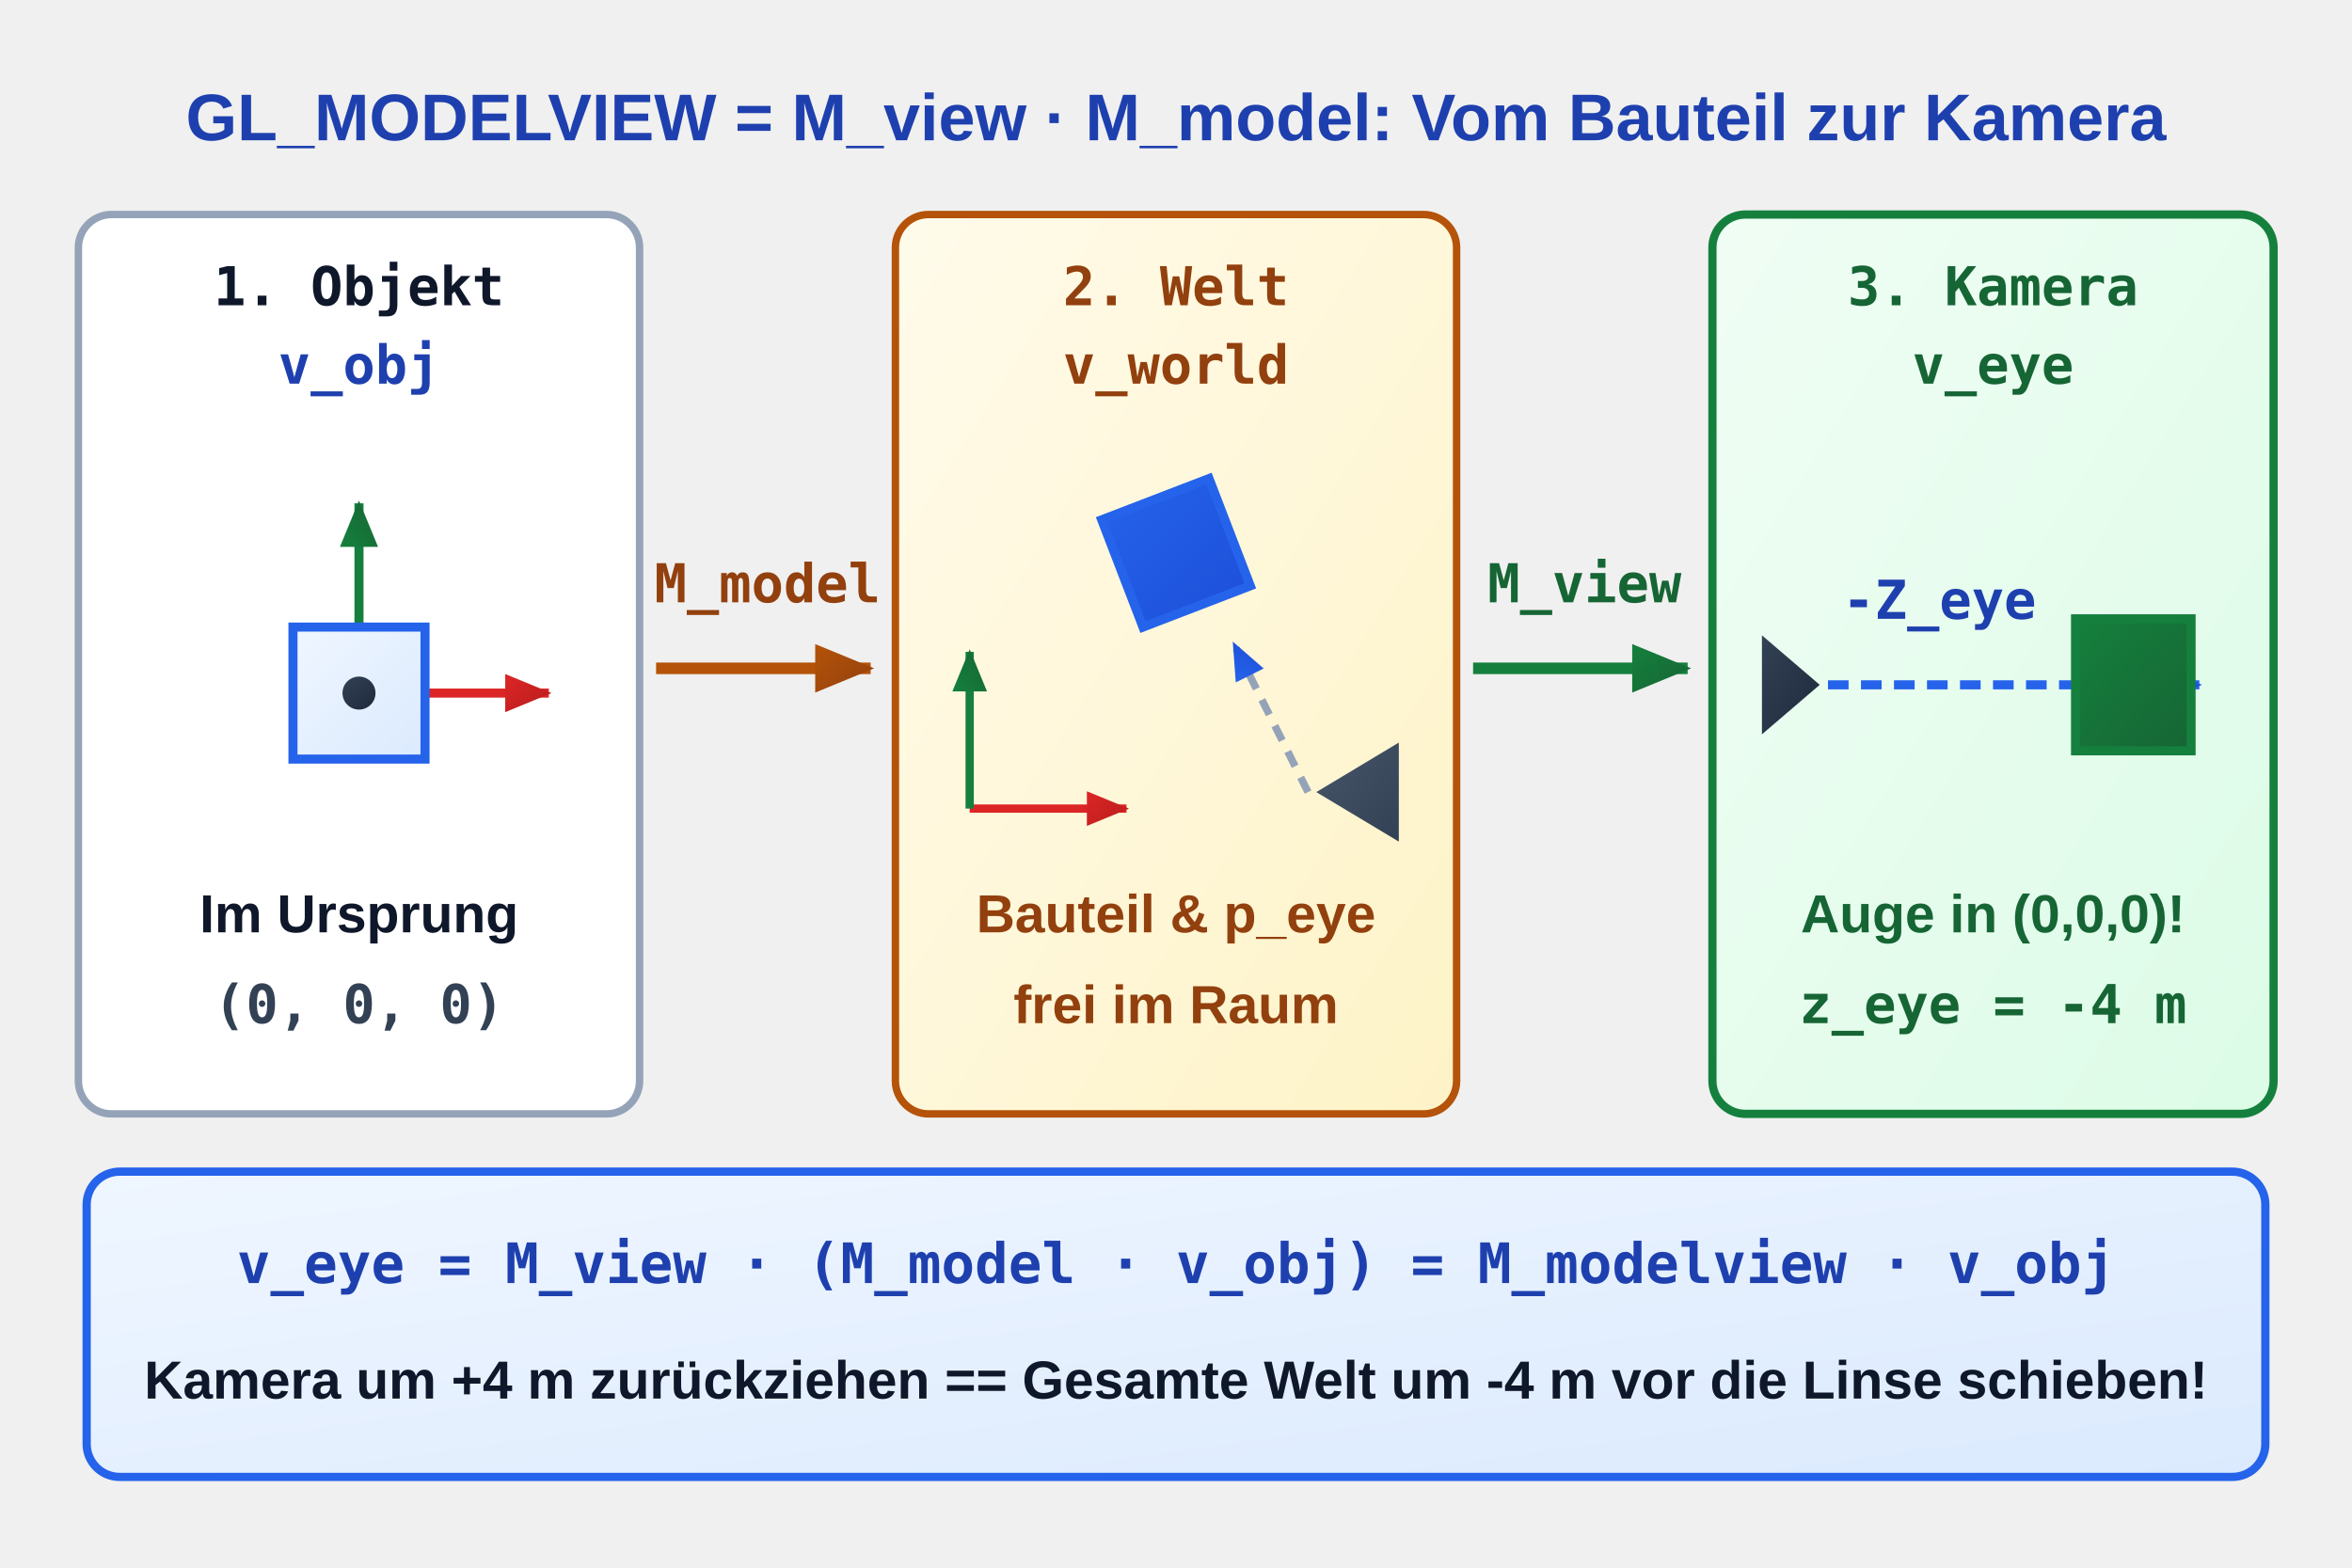
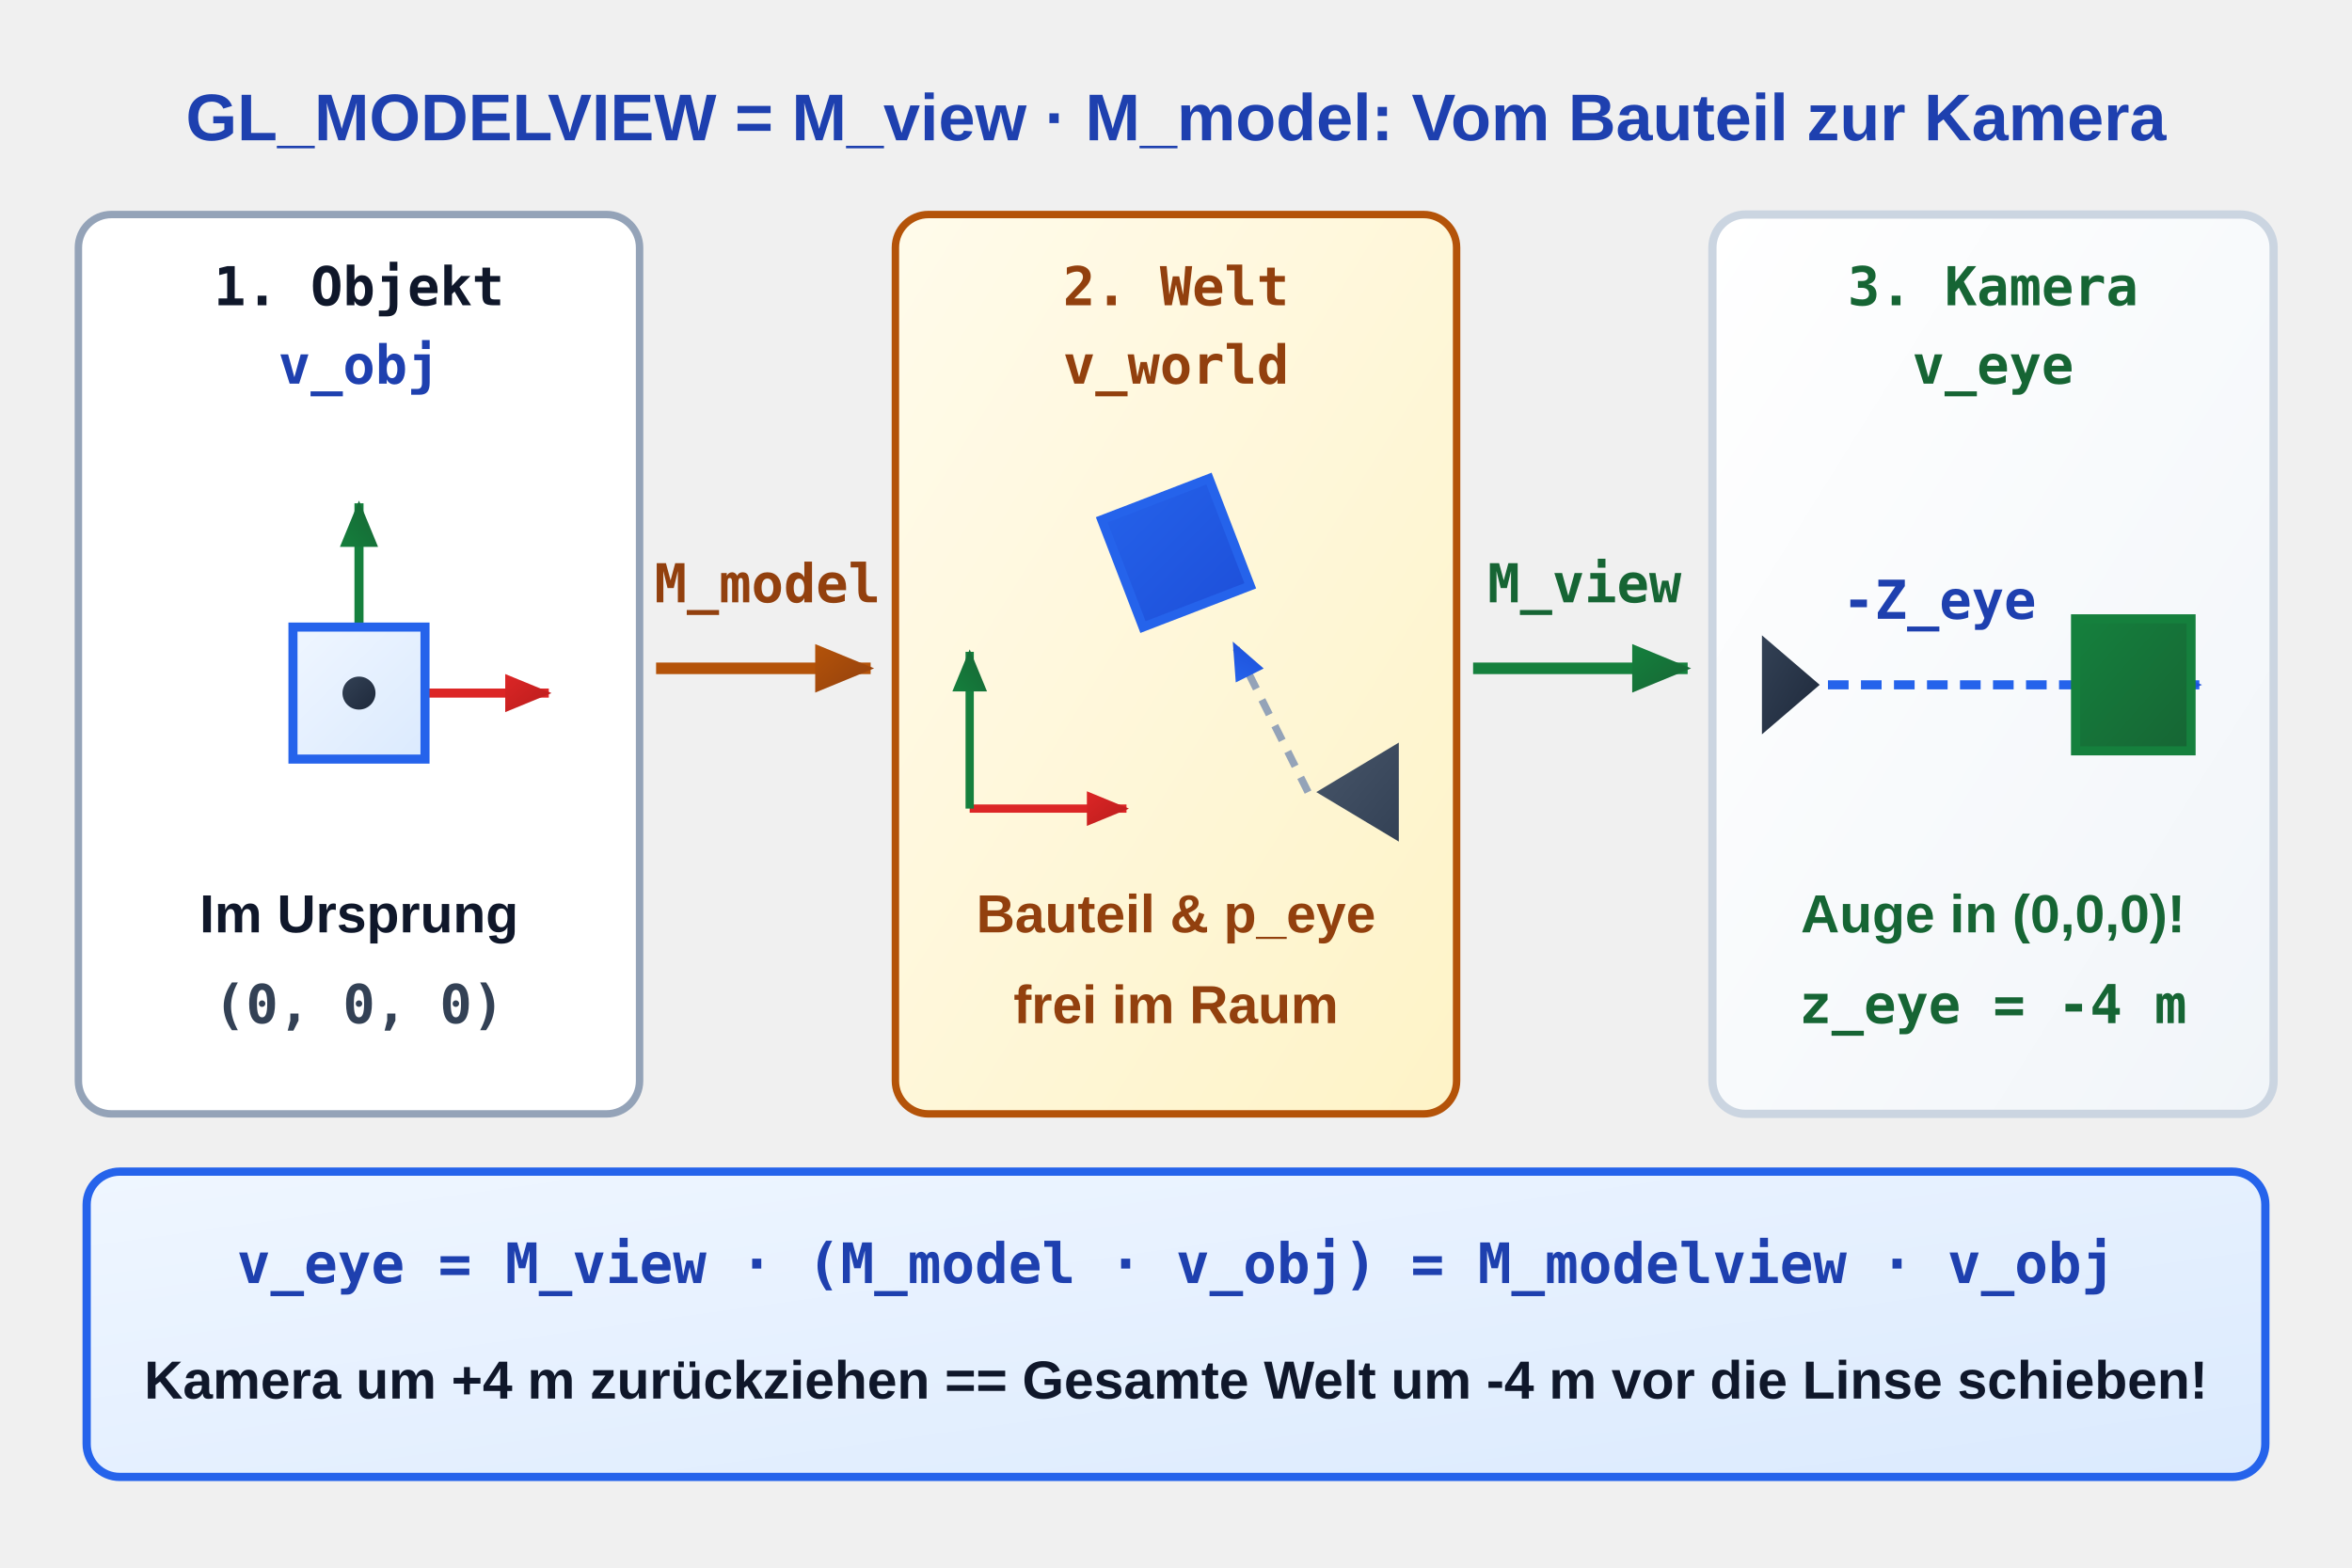
<svg xmlns="http://www.w3.org/2000/svg" viewBox="-45 0 570 380" width="570" height="380">
  <defs>
    <linearGradient id="grad-sem-primary" x1="0%" y1="0%" x2="100%" y2="100%">
      <stop offset="0%" stop-color="#eff6ff" />
      <stop offset="100%" stop-color="#dbeafe" />
    </linearGradient>
    <linearGradient id="grad-sem-primary-fill" x1="0%" y1="0%" x2="100%" y2="100%">
      <stop offset="0%" stop-color="#2563eb" />
      <stop offset="100%" stop-color="#1d4ed8" />
    </linearGradient>
    <linearGradient id="grad-sem-success" x1="0%" y1="0%" x2="100%" y2="100%">
      <stop offset="0%" stop-color="#f0fdf4" />
      <stop offset="100%" stop-color="#dcfce7" />
    </linearGradient>
    <linearGradient id="grad-sem-success-fill" x1="0%" y1="0%" x2="100%" y2="100%">
      <stop offset="0%" stop-color="#15803d" />
      <stop offset="100%" stop-color="#166534" />
    </linearGradient>
    <linearGradient id="grad-sem-warning" x1="0%" y1="0%" x2="100%" y2="100%">
      <stop offset="0%" stop-color="#fffbeb" />
      <stop offset="100%" stop-color="#fef3c7" />
    </linearGradient>
    <linearGradient id="grad-sem-warning-fill" x1="0%" y1="0%" x2="100%" y2="100%">
      <stop offset="0%" stop-color="#b45309" />
      <stop offset="100%" stop-color="#92400e" />
    </linearGradient>
    <linearGradient id="grad-sem-danger" x1="0%" y1="0%" x2="100%" y2="100%">
      <stop offset="0%" stop-color="#fef2f2" />
      <stop offset="100%" stop-color="#fee2e2" />
    </linearGradient>
    <linearGradient id="grad-sem-danger-fill" x1="0%" y1="0%" x2="100%" y2="100%">
      <stop offset="0%" stop-color="#dc2626" />
      <stop offset="100%" stop-color="#b91c1c" />
+     </linearGradient>
+     <linearGradient id="grad-sem-card" x1="0%" y1="0%" x2="100%" y2="100%">
+       <stop offset="0%" stop-color="#ffffff" />
+       <stop offset="100%" stop-color="#f1f5f9" />
    </linearGradient>
    <linearGradient id="grad-sem-muted" x1="0%" y1="0%" x2="100%" y2="100%">
      <stop offset="0%" stop-color="#f8fafc" />
      <stop offset="100%" stop-color="#e2e8f0" />
    </linearGradient>
    <linearGradient id="grad-sem-muted-fill" x1="0%" y1="0%" x2="100%" y2="100%">
      <stop offset="0%" stop-color="#475569" />
      <stop offset="100%" stop-color="#334155" />
    </linearGradient>
    <linearGradient id="grad-sem-neutral" x1="0%" y1="0%" x2="100%" y2="100%">
      <stop offset="0%" stop-color="#ffffff" />
      <stop offset="100%" stop-color="#f8fafc" />
    </linearGradient>
    <linearGradient id="grad-sem-neutral-fill" x1="0%" y1="0%" x2="100%" y2="100%">
      <stop offset="0%" stop-color="#334155" />
      <stop offset="100%" stop-color="#1e293b" />
    </linearGradient>
    <style>
      
/* @svg-palette:start */
      .sem-primary { fill: url(#grad-sem-primary); stroke: #2563eb; }
      .sem-primary-bg { fill: url(#grad-sem-primary); stroke: none; }
      .sem-primary-stroke { stroke: #2563eb; }
      .sem-primary-fill { fill: url(#grad-sem-primary-fill); }
      .sem-primary-text { fill: #1e40af; }
      .sem-success { fill: url(#grad-sem-success); stroke: #15803d; }
      .sem-success-bg { fill: url(#grad-sem-success); stroke: none; }
      .sem-success-stroke { stroke: #15803d; }
      .sem-success-fill { fill: url(#grad-sem-success-fill); }
      .sem-success-text { fill: #166534; }
      .sem-warning { fill: url(#grad-sem-warning); stroke: #b45309; }
      .sem-warning-bg { fill: url(#grad-sem-warning); stroke: none; }
      .sem-warning-stroke { stroke: #b45309; }
      .sem-warning-fill { fill: url(#grad-sem-warning-fill); }
      .sem-warning-text { fill: #92400e; }
      .sem-danger { fill: url(#grad-sem-danger); stroke: #dc2626; }
      .sem-danger-bg { fill: url(#grad-sem-danger); stroke: none; }
      .sem-danger-stroke { stroke: #dc2626; }
      .sem-danger-fill { fill: url(#grad-sem-danger-fill); }
      .sem-danger-text { fill: #991b1b; }
+       .sem-card { fill: url(#grad-sem-card); stroke: #cbd5e1; }
+       .sem-card-bg { fill: url(#grad-sem-card); stroke: none; }
+       .sem-card-stroke { stroke: #cbd5e1; }
+       .sem-card-fill { fill: #cbd5e1; }
+       .sem-card-text { fill: #1e293b; }
      .sem-muted { fill: url(#grad-sem-muted); stroke: #94a3b8; }
      .sem-muted-bg { fill: url(#grad-sem-muted); stroke: none; }
      .sem-muted-stroke { stroke: #94a3b8; }
      .sem-muted-fill { fill: url(#grad-sem-muted-fill); }
      .sem-muted-text { fill: #334155; }
      .sem-neutral { fill: url(#grad-sem-neutral); stroke: #334155; }
      .sem-neutral-bg { fill: url(#grad-sem-neutral); stroke: none; }
      .sem-neutral-stroke { stroke: #334155; }
      .sem-neutral-fill { fill: url(#grad-sem-neutral-fill); }
      .sem-neutral-text { fill: #0f172a; }
      /* @svg-palette:end */
.hdr { font-family: 'Segoe UI', Arial, sans-serif; font-size: 16px; font-weight: bold; text-anchor: middle; }
      .sub { font-family: 'Segoe UI', Arial, sans-serif; font-size: 13px; font-weight: 600; text-anchor: middle; }
      .code { font-family: 'Consolas', monospace; font-size: 13px; font-weight: bold; text-anchor: middle; }
      .math { font-family: 'Consolas', monospace; font-size: 13.5px; font-weight: bold; text-anchor: middle; }
    </style>
    <marker id="arr-blue" viewBox="0 0 10 10" refX="8" refY="5" markerWidth="6" markerHeight="6" orient="auto">
      <path class="sem-primary-fill" d="M 0 1.5 L 8.5 5 L 0 8.5 z" />
    </marker>
    <marker id="arr-green" viewBox="0 0 10 10" refX="8" refY="5" markerWidth="6" markerHeight="6" orient="auto">
      <path class="sem-success-fill" d="M 0 1.5 L 8.5 5 L 0 8.5 z" />
    </marker>
    <marker id="arr-red" viewBox="0 0 10 10" refX="8" refY="5" markerWidth="6" markerHeight="6" orient="auto">
      <path class="sem-danger-fill" d="M 0 1.5 L 8.5 5 L 0 8.5 z" />
    </marker>
    <marker id="arr-amber" viewBox="0 0 10 10" refX="8" refY="5" markerWidth="6" markerHeight="6" orient="auto">
      <path class="sem-warning-fill" d="M 0 1.5 L 8.5 5 L 0 8.5 z" />
    </marker>
  </defs>
  <text x="240" y="34" class="hdr sem-primary-text">GL_MODELVIEW = M_view · M_model: Vom Bauteil zur Kamera</text>
  <rect class="sem-muted-stroke" x="-26" y="52" width="136" height="218" rx="8" fill="#ffffff" stroke-width="1.8" />
  <text x="42" y="74" class="code sem-neutral-text">1. Objekt</text>
  <text x="42" y="93" class="code sem-primary-text">v_obj</text>
  <line class="sem-danger-stroke" x1="42" y1="168" x2="88" y2="168" stroke-width="2.2" marker-end="url(#arr-red)" />
  <line class="sem-success-stroke" x1="42" y1="168" x2="42" y2="122" stroke-width="2.2" marker-end="url(#arr-green)" />
  <polygon class="sem-primary" points="26,152 58,152 58,184 26,184" stroke-width="2.2" />
  <circle class="sem-neutral-fill" cx="42" cy="168" r="4" />
  <text x="42" y="226" class="sub sem-neutral-text">Im Ursprung</text>
  <text x="42" y="248" class="code sem-muted-text">(0, 0, 0)</text>
  <line class="sem-warning-stroke" x1="114" y1="162" x2="166" y2="162" stroke-width="2.8" marker-end="url(#arr-amber)" />
  <text x="141" y="146" class="code sem-warning-text">M_model</text>
  <rect class="sem-warning" x="172" y="52" width="136" height="218" rx="8" stroke-width="1.8" />
  <text x="240" y="74" class="code sem-warning-text">2. Welt</text>
  <text x="240" y="93" class="code sem-warning-text">v_world</text>
  <line class="sem-danger-stroke" x1="190" y1="196" x2="228" y2="196" stroke-width="2" marker-end="url(#arr-red)" />
  <line class="sem-success-stroke" x1="190" y1="196" x2="190" y2="158" stroke-width="2" marker-end="url(#arr-green)" />
  <polygon class="sem-primary-fill sem-primary-stroke" points="222,126 248,116 258,142 232,152" stroke-width="2.2" />
  <polygon class="sem-muted-fill" points="274,192 294,180 294,204" />
  <line class="sem-muted-stroke" x1="272" y1="192" x2="254" y2="156" stroke-width="1.8" stroke-dasharray="4,3" marker-end="url(#arr-blue)" />
  <text x="240" y="226" class="sub sem-warning-text">Bauteil &amp; p_eye</text>
  <text x="240" y="248" class="sub sem-warning-text">frei im Raum</text>
  <line class="sem-success-stroke" x1="312" y1="162" x2="364" y2="162" stroke-width="2.8" marker-end="url(#arr-green)" />
  <text x="339" y="146" class="code sem-success-text">M_view</text>
-   <rect class="sem-success" x="370" y="52" width="136" height="218" rx="8" stroke-width="2" />
+   <rect class="sem-card sem-success-stroke" x="370" y="52" width="136" height="218" rx="8" stroke-width="2" />
  <text x="438" y="74" class="code sem-success-text">3. Kamera</text>
  <text x="438" y="93" class="code sem-success-text">v_eye</text>
  <polygon class="sem-neutral-fill" points="396,166 382,154 382,178" />
  <line class="sem-primary-stroke" x1="398" y1="166" x2="488" y2="166" stroke-width="2.2" stroke-dasharray="5,3" marker-end="url(#arr-blue)" />
  <text x="425" y="150" class="code sem-primary-text">-Z_eye</text>
  <polygon class="sem-success-fill sem-success-stroke" points="458,150 486,150 486,182 458,182" stroke-width="2.2" />
  <text x="438" y="226" class="sub sem-success-text">Auge in (0,0,0)!</text>
  <text x="438" y="248" class="code sem-success-text">z_eye = -4 m</text>
  <rect class="sem-primary" x="-24" y="284" width="528" height="74" rx="8" stroke-width="2" />
  <text x="240" y="311" class="math sem-primary-text">v_eye = M_view · (M_model · v_obj) = M_modelview · v_obj</text>
  <text x="240" y="339" class="sub sem-neutral-text">Kamera um +4 m zurückziehen == Gesamte Welt um -4 m vor die Linse schieben!</text>
</svg>
